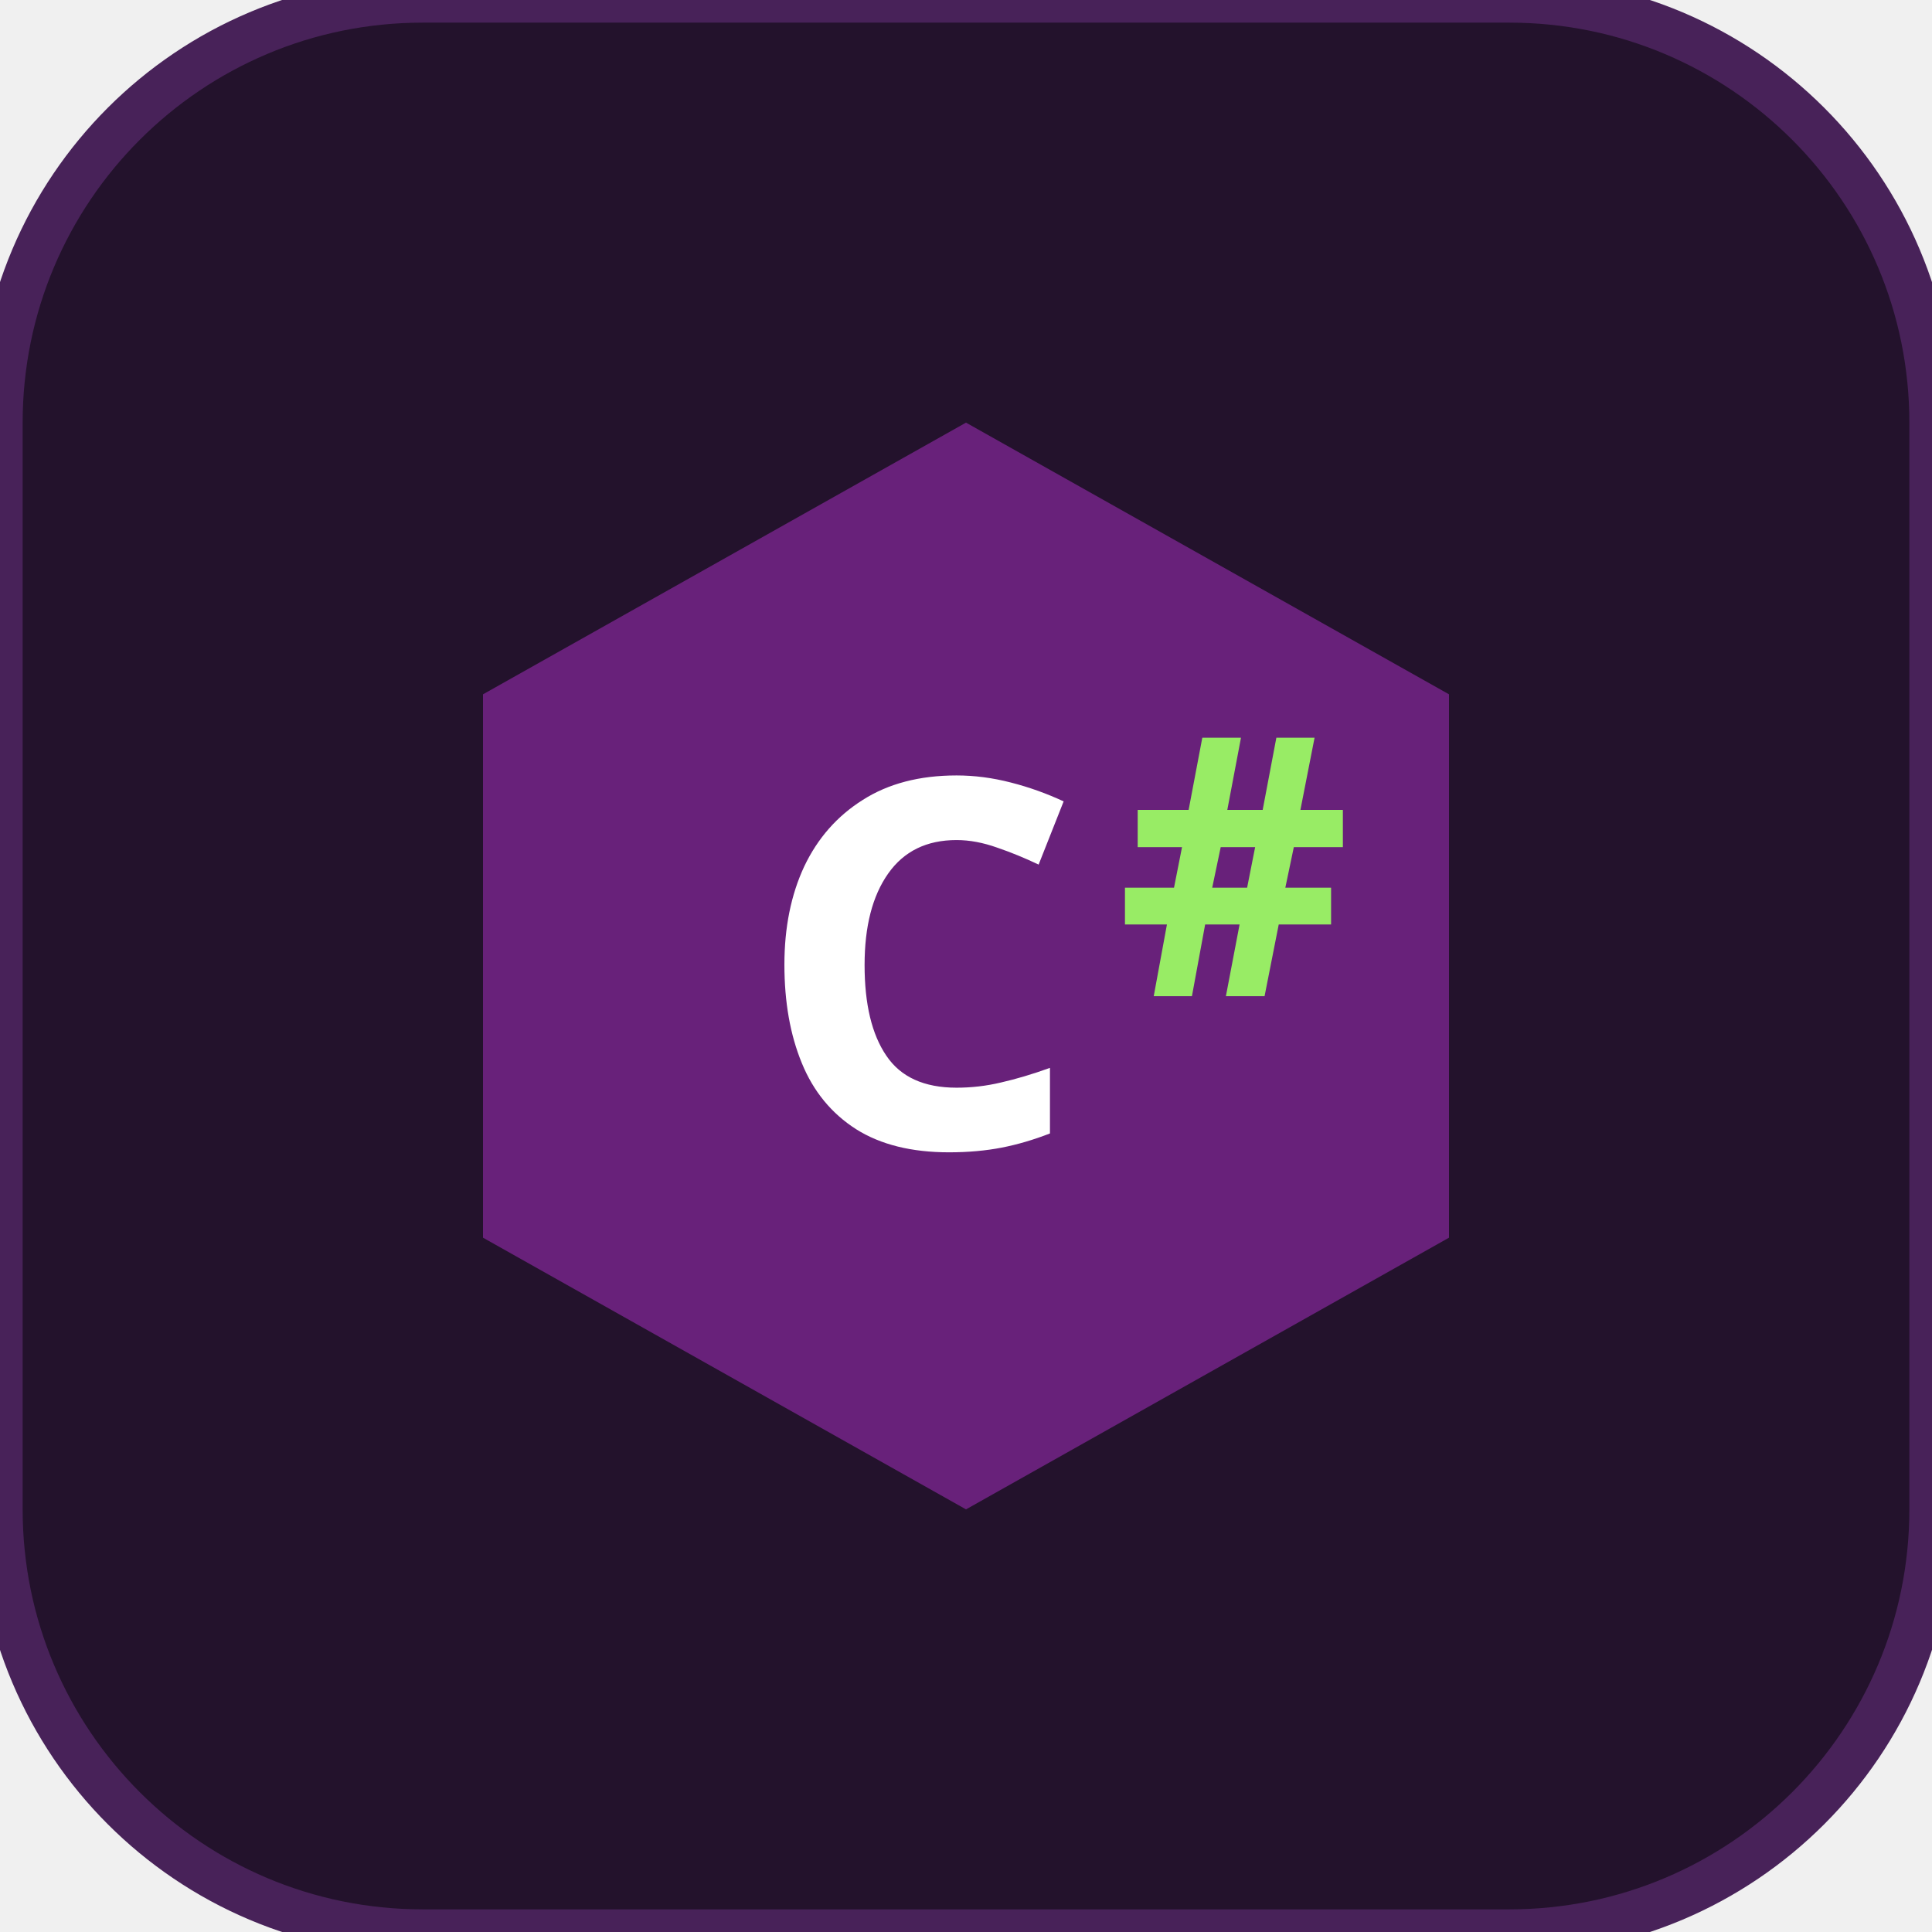
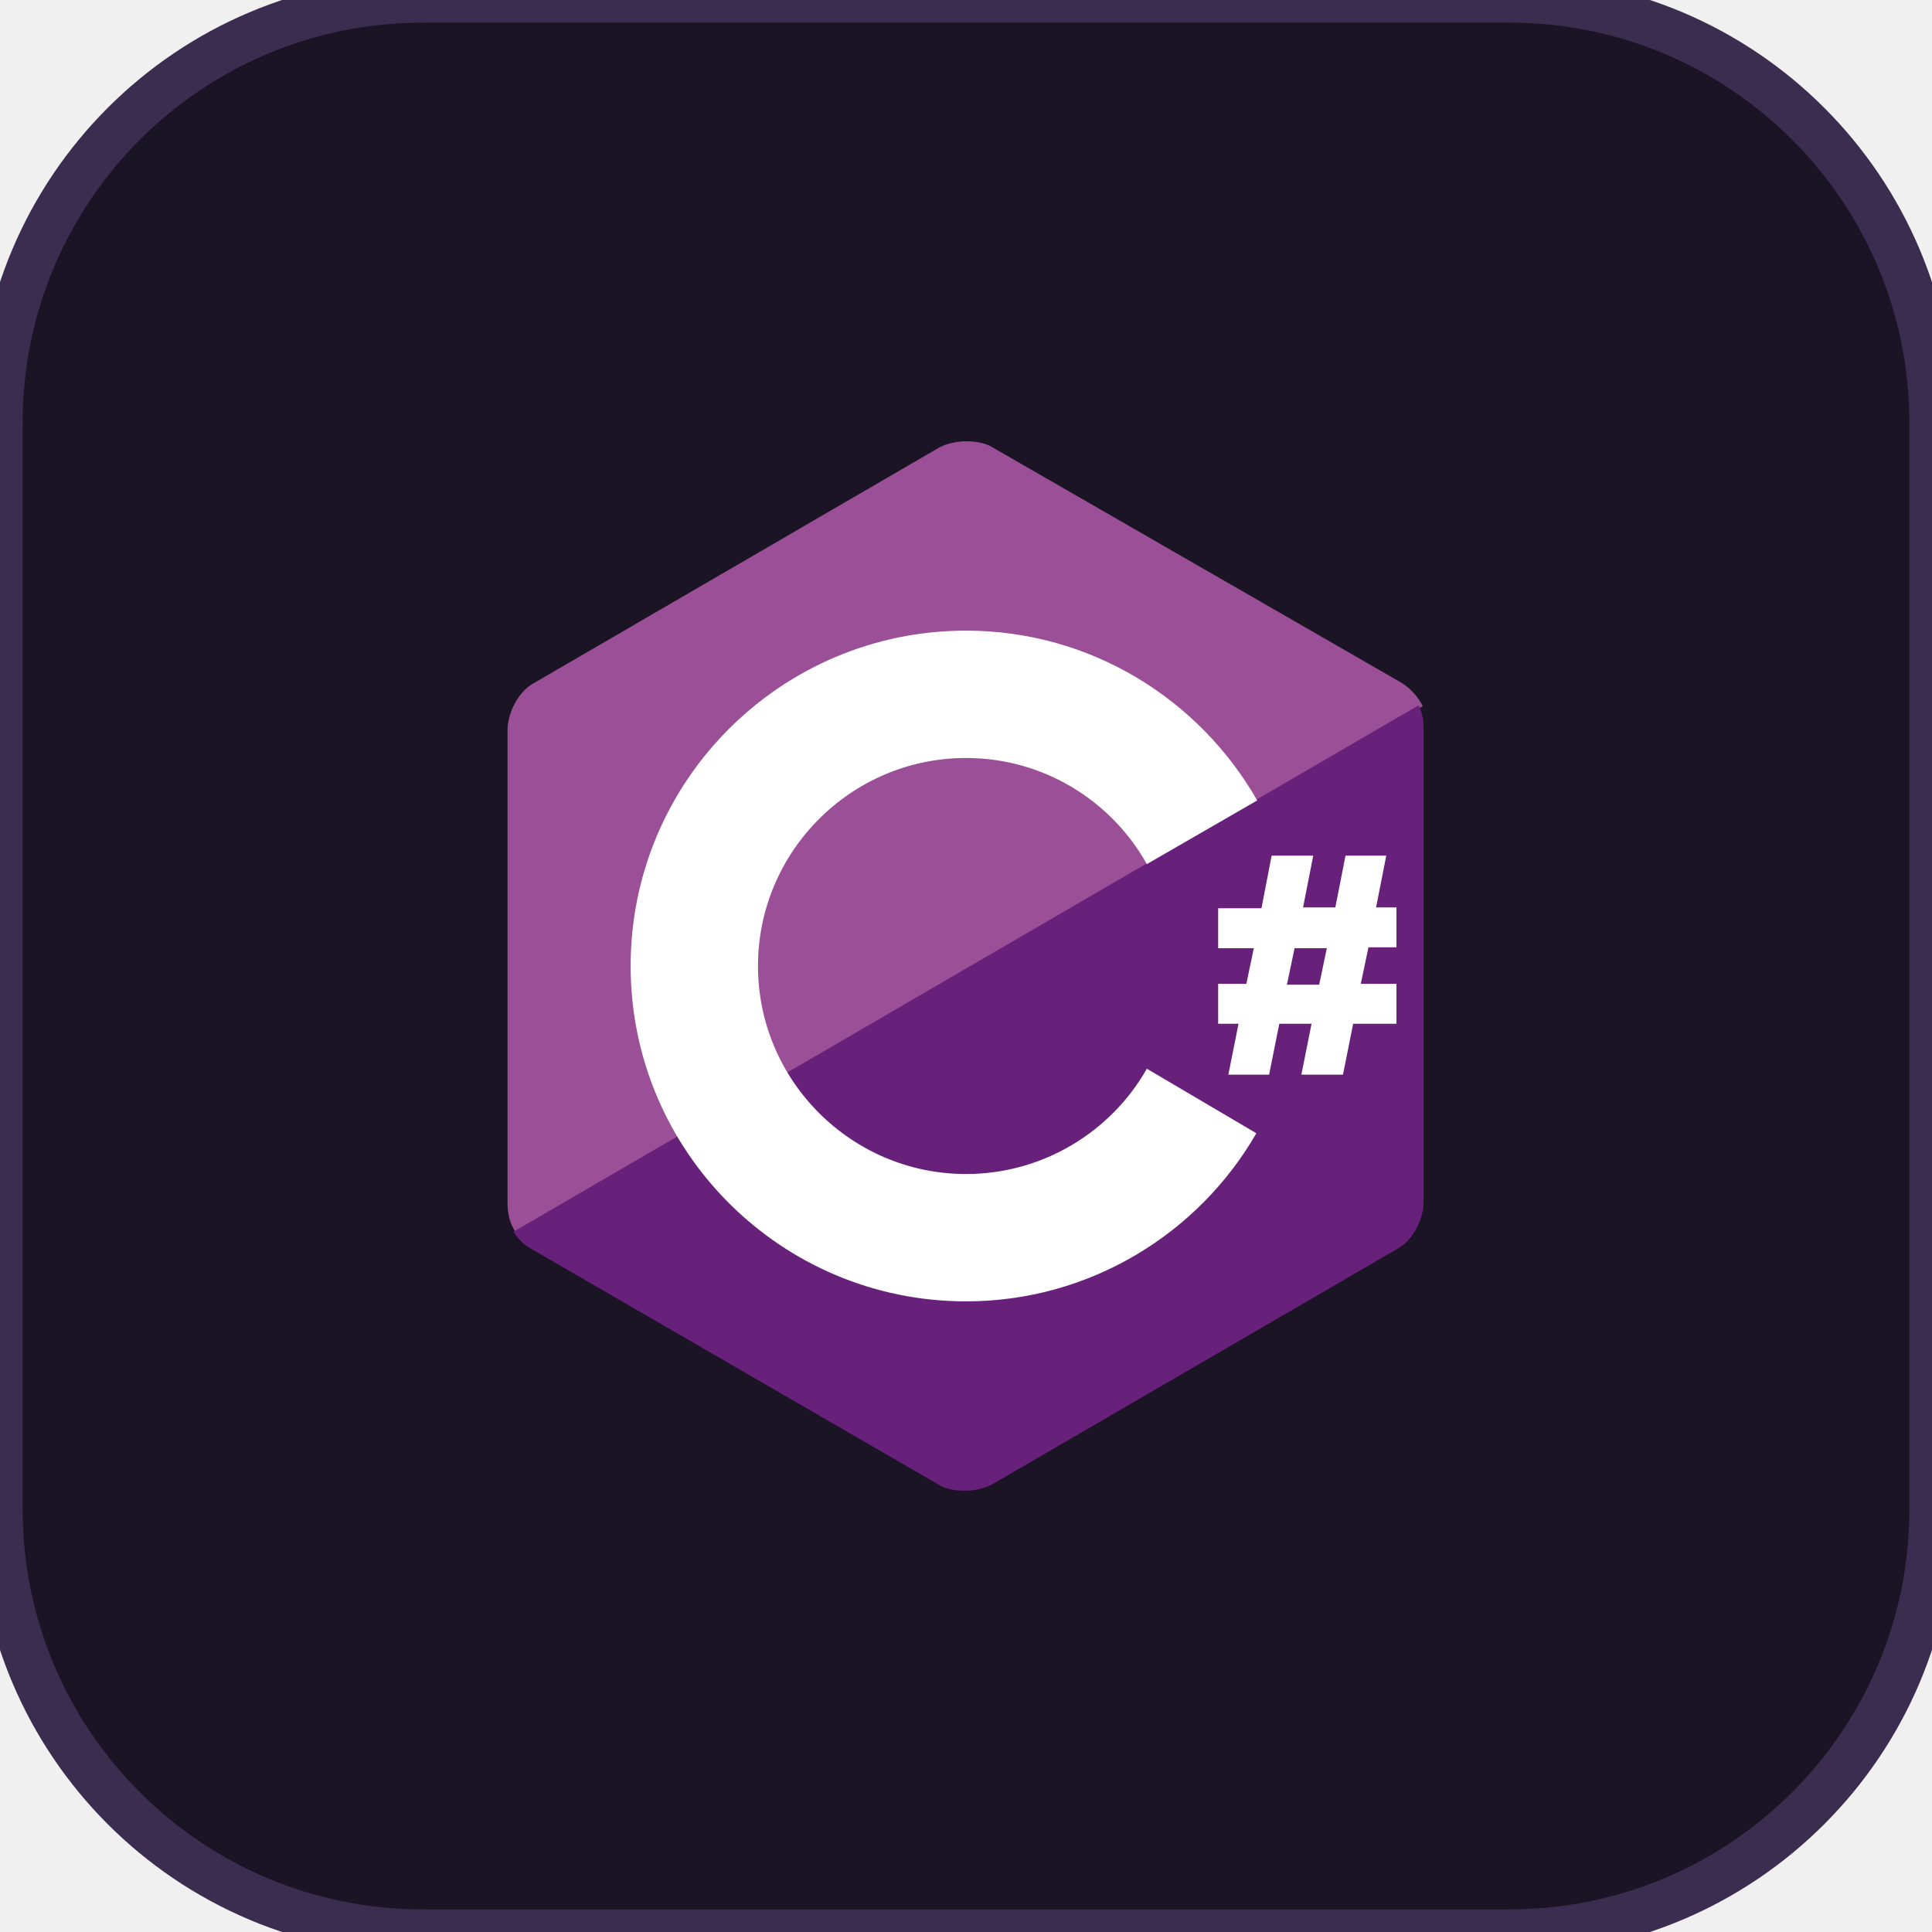
<svg xmlns="http://www.w3.org/2000/svg" viewBox="0 0 64 64" width="64" height="64">
-   <rect width="64" height="64" rx="14" fill="#23122c" stroke="#482259" stroke-width="1.5" />
-   <g transform="translate(12, 12)">
-     <polygon points="20,2 36,11 36,29 20,38 4,29 4,11" fill="#68217a" />
-     <text x="13" y="26" fill="#ffffff" font-family="Segoe UI, -apple-system, sans-serif" font-weight="900" font-size="17">C</text>
-     <text x="25" y="21" fill="#98ec65" font-family="Segoe UI, -apple-system, sans-serif" font-weight="900" font-size="12">#</text>
-   </g>
+   <rect width="64" height="64" rx="14" fill="#1b1424" stroke="#3b2d4f" stroke-width="1.5" />
+   <svg x="14" y="14" width="36" height="36" viewBox="0 0 128 128">
+     <path fill="#9B4F96" d="M115.4 30.7L67.1 2.9c-.8-.5-1.9-.7-3.1-.7-1.2 0-2.3.3-3.1.7l-48 27.9c-1.7 1-2.9 3.5-2.9 5.4v55.7c0 1.1.2 2.4 1 3.5l106.8-62c-.6-1.2-1.5-2.1-2.4-2.7z" />
+     <path fill="#68217A" d="M10.7 95.3c.5.8 1.2 1.5 1.9 1.9l48.2 27.9c.8.5 1.9.7 3.1.7 1.2 0 2.3-.3 3.1-.7l48-27.9c1.7-1 2.9-3.5 2.9-5.4V36.1c0-.9-.1-1.9-.6-2.8l-106.6 62z" />
+     <path fill="#fff" d="M85.3 76.1C81.1 83.5 73.1 88.5 64 88.5c-13.5 0-24.5-11-24.5-24.5s11-24.5 24.5-24.5c9.1 0 17.1 5 21.3 12.5l13-7.5c-6.8-11.9-19.6-20-34.3-20-21.8 0-39.5 17.7-39.5 39.5s17.7 39.5 39.5 39.5c14.6 0 27.4-8 34.2-19.8l-12.9-7.6zM97 66.2l.9-4.3h-4.2v-4.7h5.1L100 51h4.9l-1.2 6.1h3.8l1.2-6.1h4.8l-1.2 6.1h2.4v4.7h-3.3l-.9 4.3h4.2v4.7h-5.1l-1.2 6h-4.9l1.2-6h-3.8l-1.2 6h-4.8l1.2-6h-2.4v-4.7H97zm4.8 0h3.8l.9-4.3h-3.8l-.9 4.3z" />
+   </svg>
</svg>
